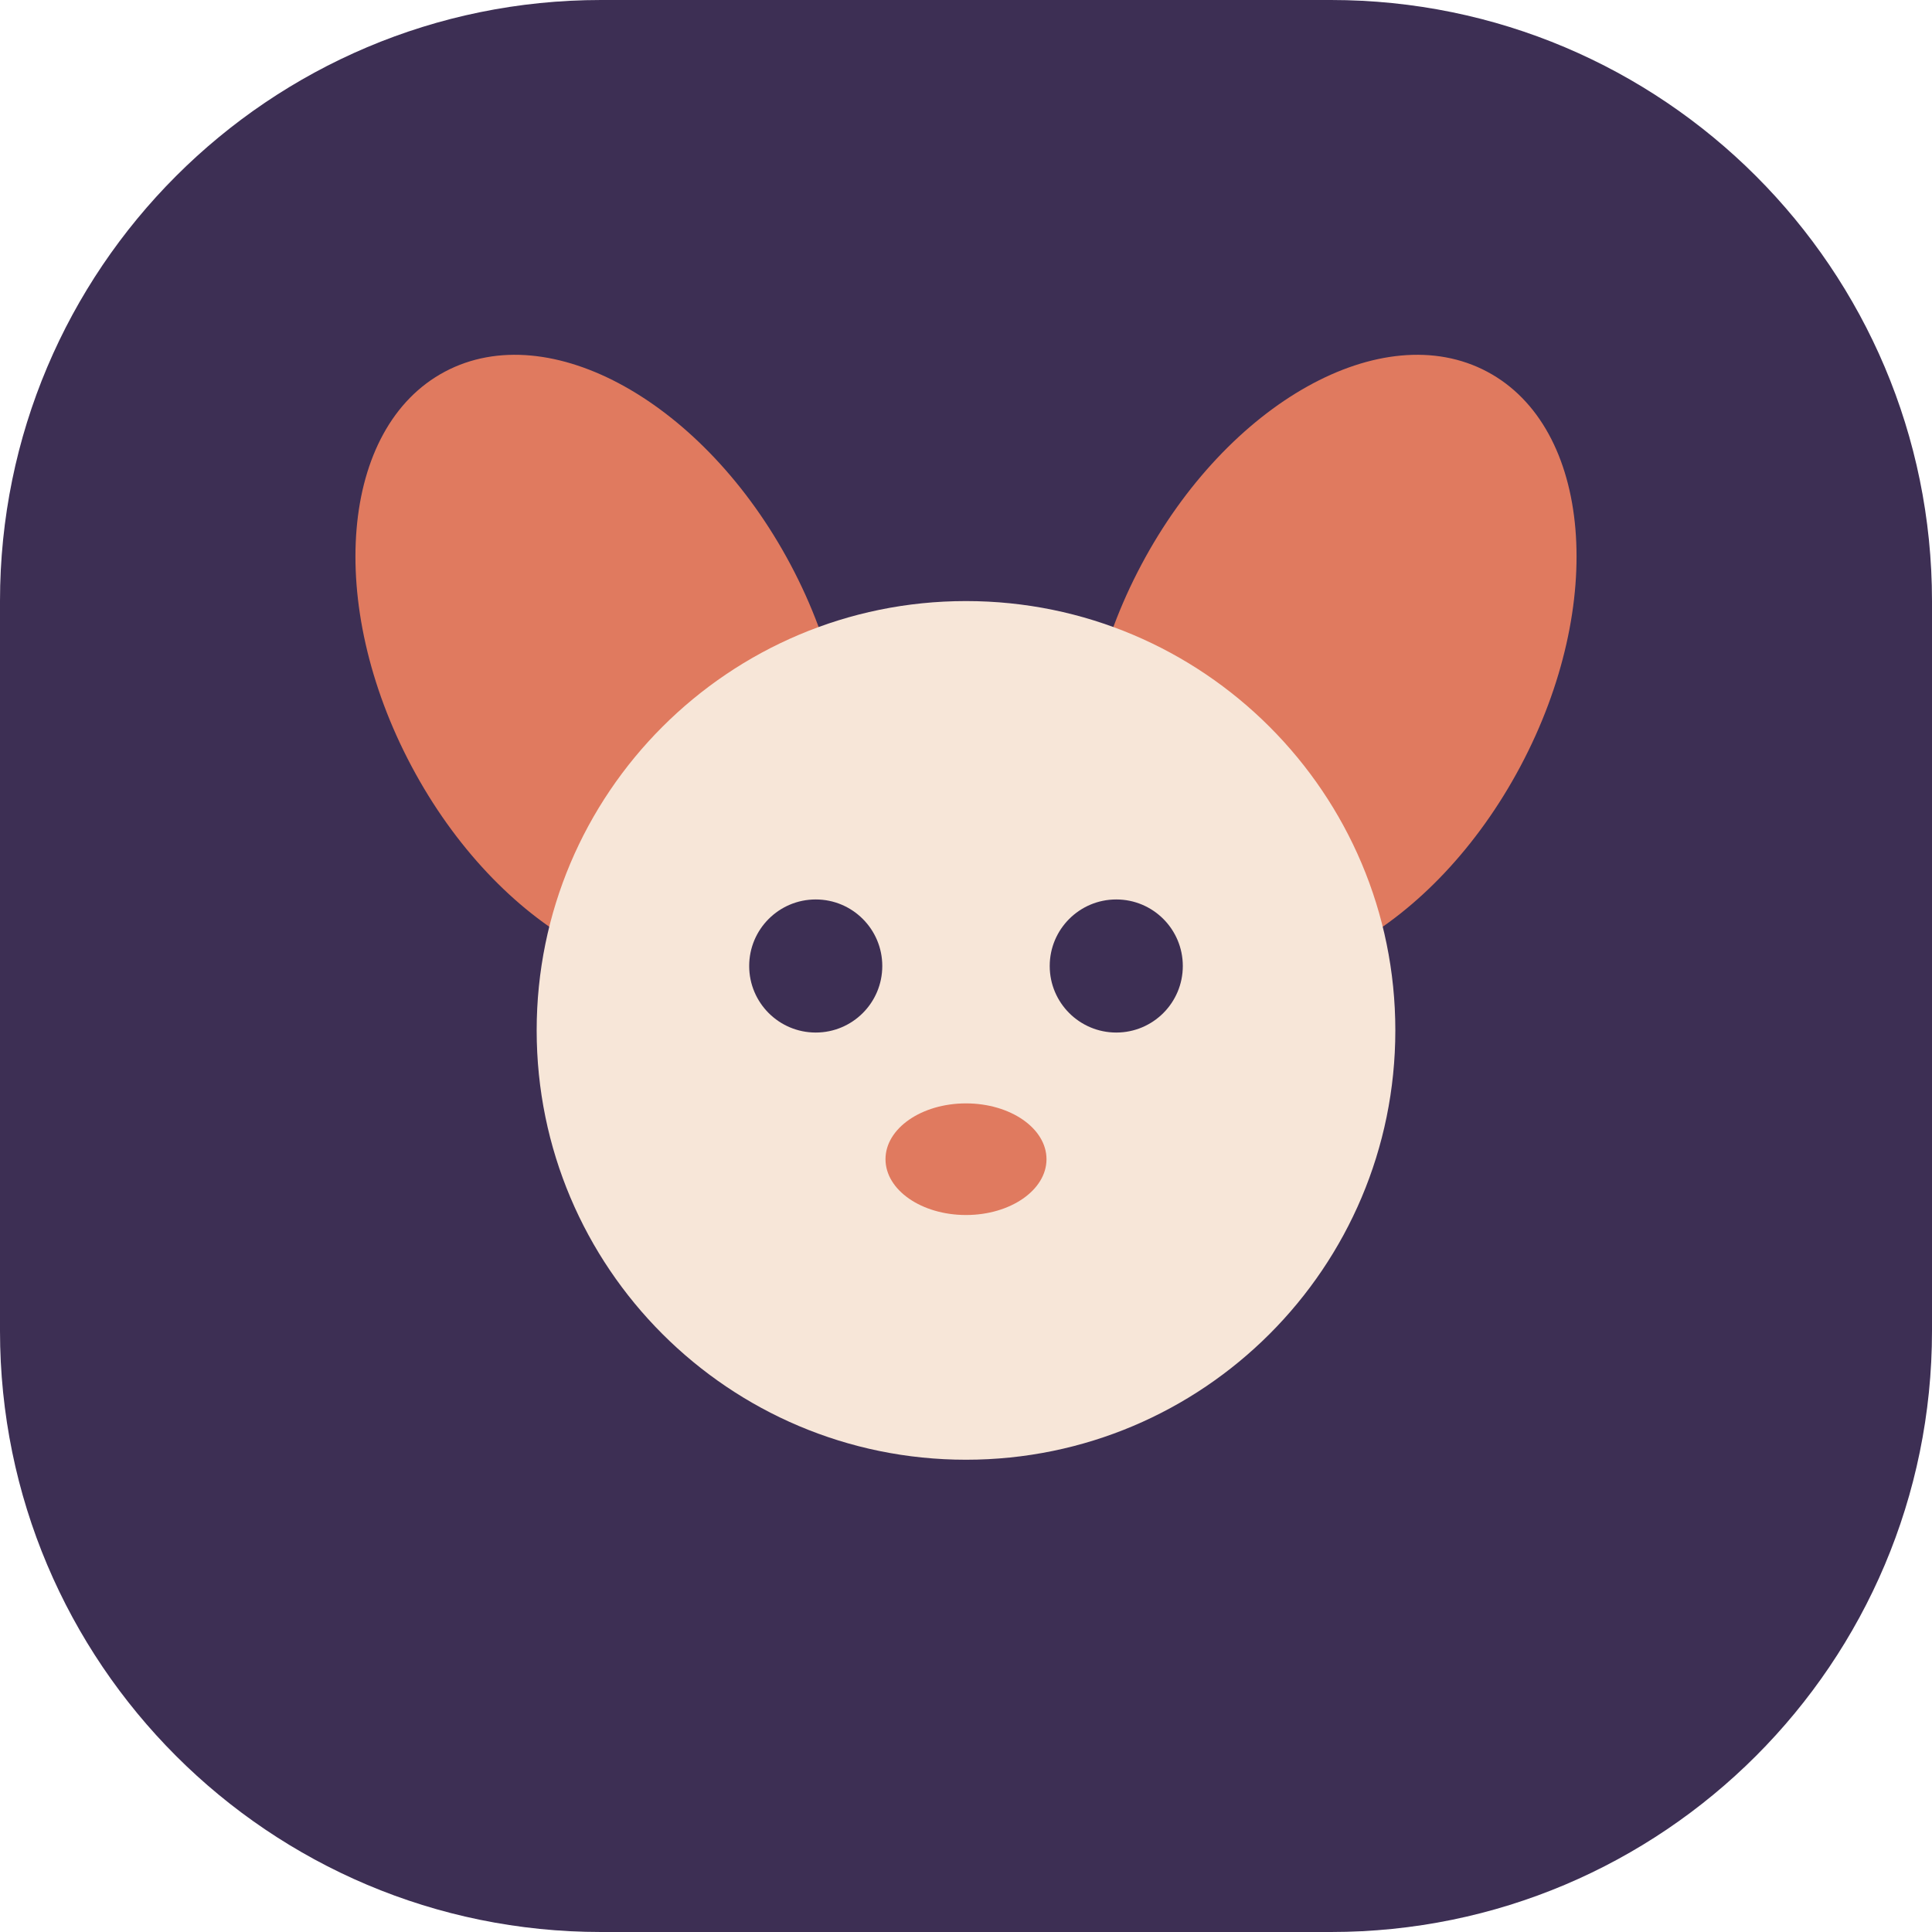
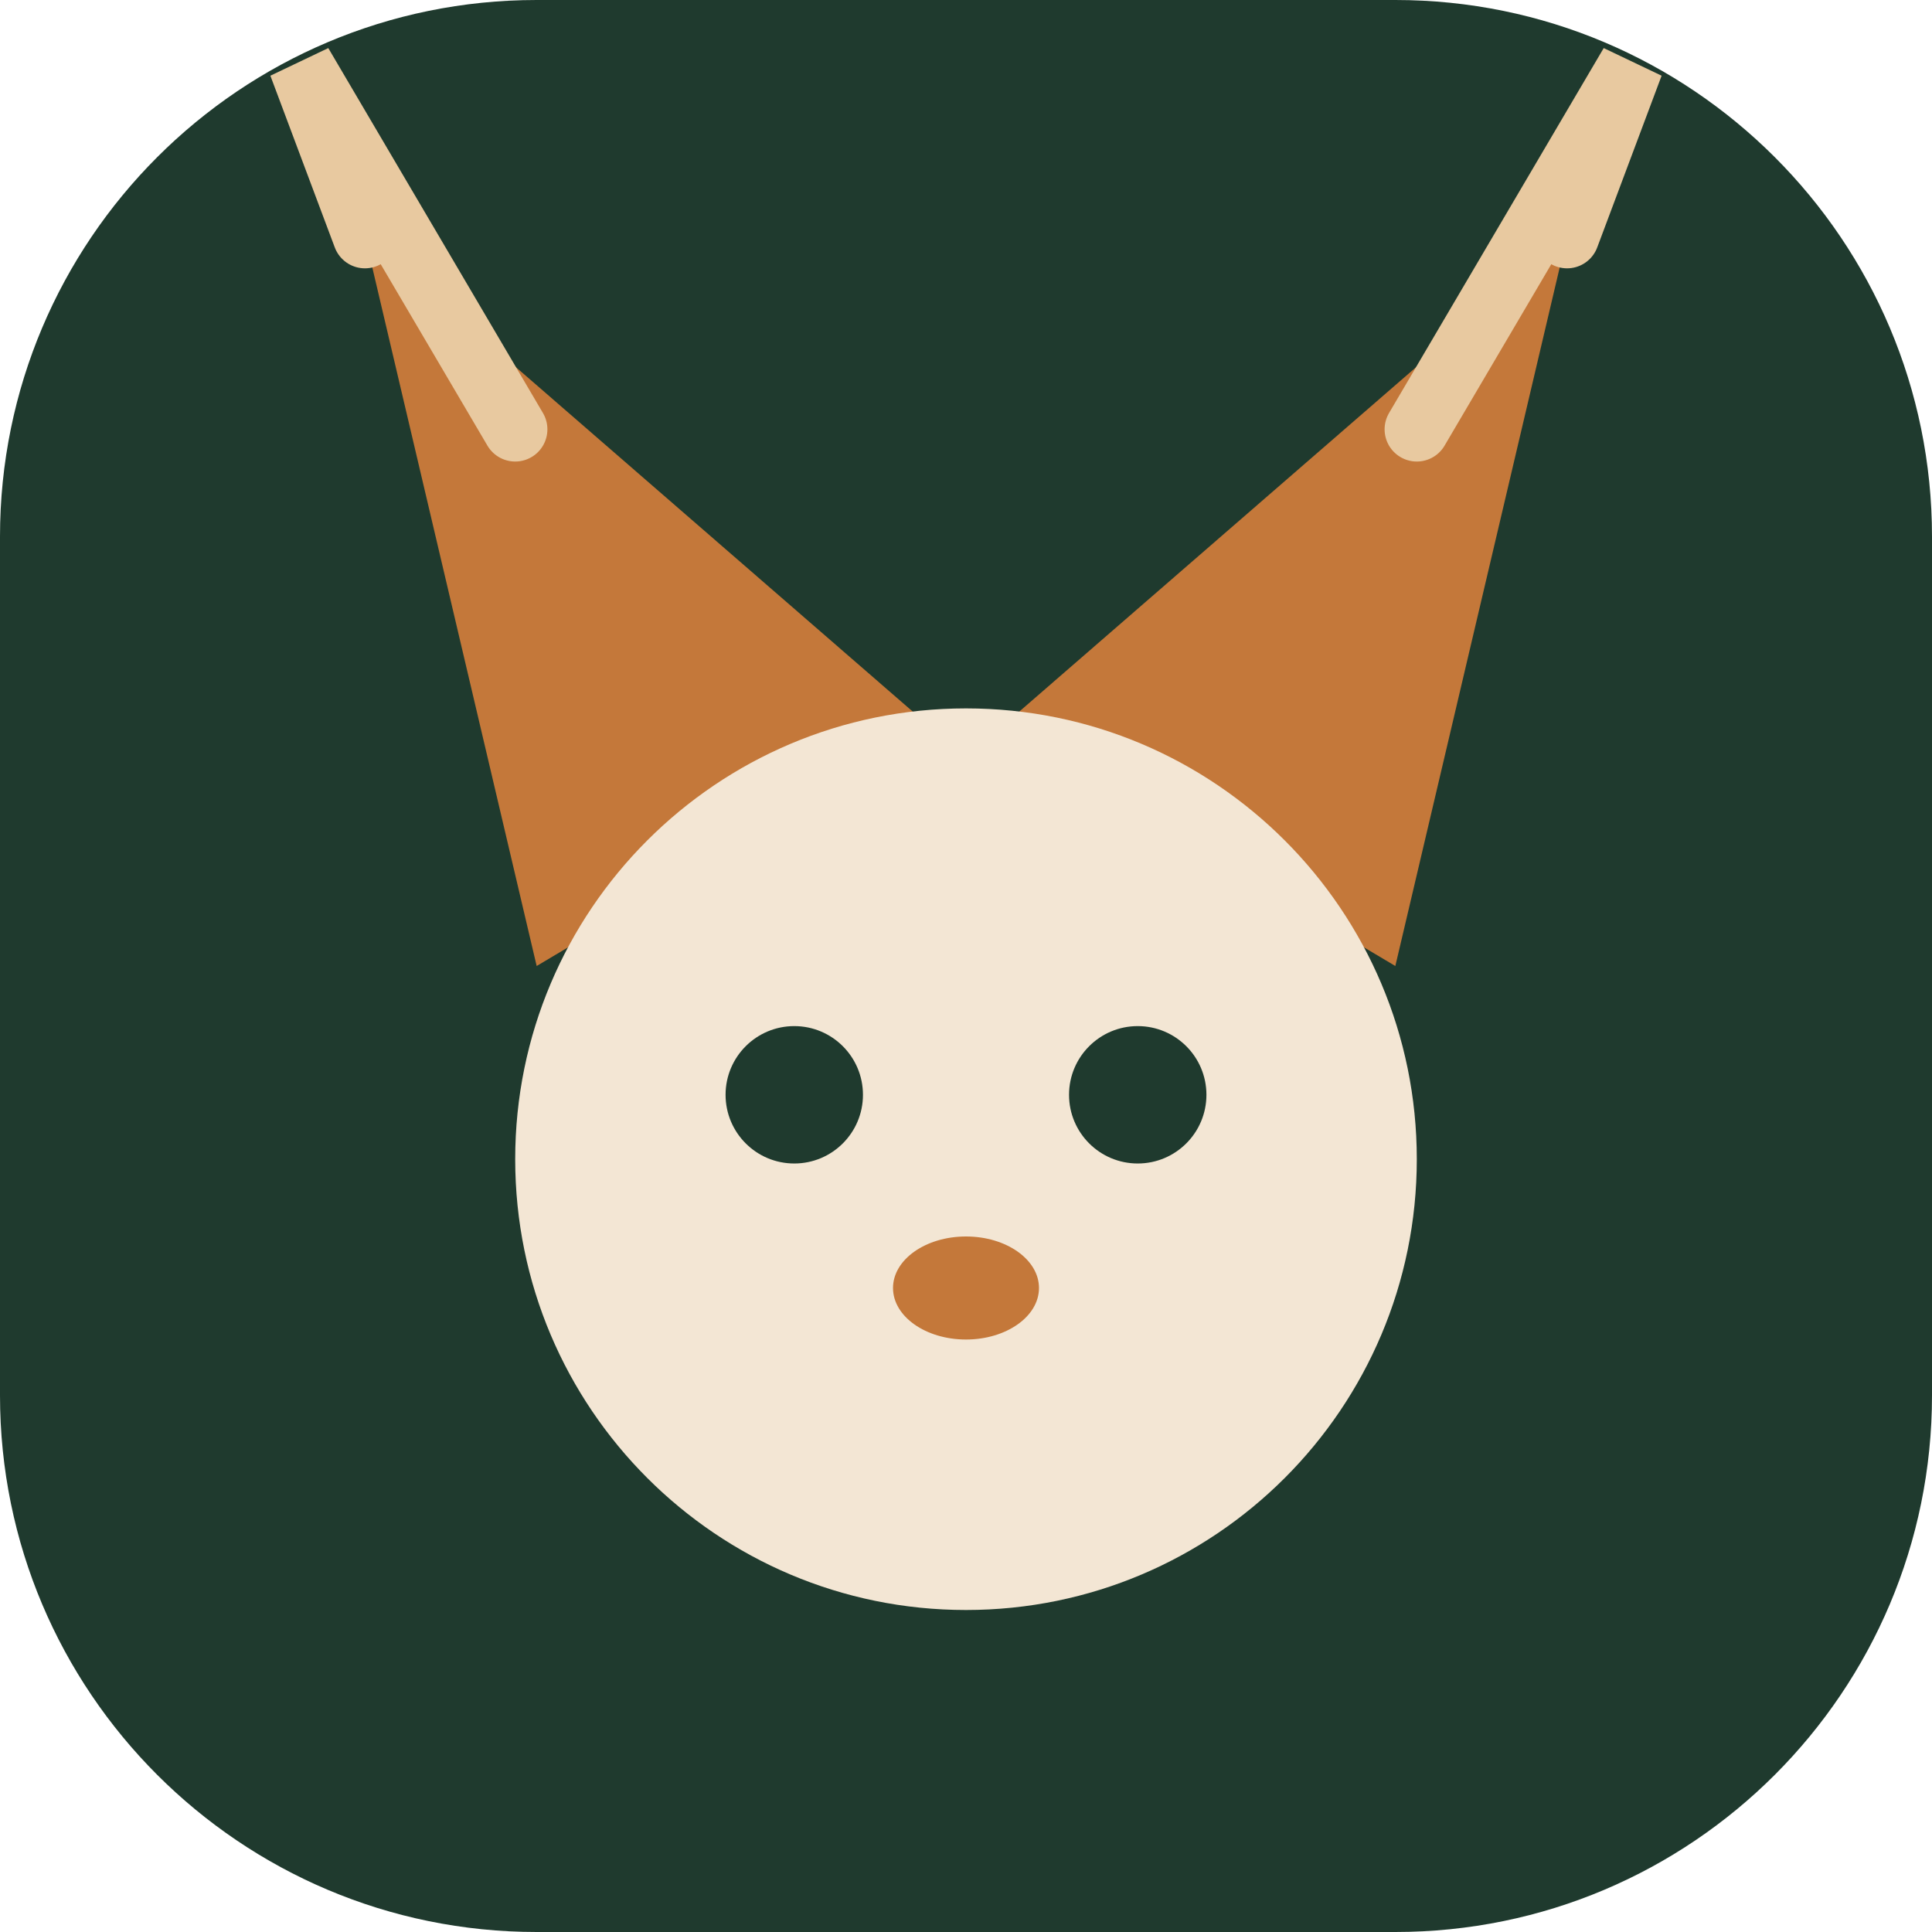
- <svg xmlns="http://www.w3.org/2000/svg" viewBox="0 0 180 180" role="img" aria-label="퍼피두들">
-   <rect width="180" height="180" rx="56" fill="#3d2f54" />
-   <ellipse cx="56" cy="62" rx="20" ry="31" fill="#e07a5f" transform="rotate(-28 56 62)" />
-   <ellipse cx="124" cy="62" rx="20" ry="31" fill="#e07a5f" transform="rotate(28 124 62)" />
-   <circle cx="90" cy="96" r="40" fill="#f7e6d8" />
-   <circle cx="76" cy="90" r="6.2" fill="#3d2f54" />
-   <circle cx="104" cy="90" r="6.2" fill="#3d2f54" />
-   <ellipse cx="90" cy="108" rx="7.5" ry="5.2" fill="#e07a5f" />
+ <svg xmlns="http://www.w3.org/2000/svg" viewBox="0 0 180 180" role="img" aria-label="쿠니네">
+   <rect width="180" height="180" rx="50" fill="#1f3a2e" />
+   <path d="M50 90 L34 22 L87 68 Z" fill="#c4783a" />
+   <path d="M34 22 L28 6 L48 40" stroke="#e8c9a0" stroke-width="6" stroke-linecap="round" />
+   <path d="M130 90 L146 22 L93 68 Z" fill="#c4783a" />
+   <path d="M146 22 L152 6 L132 40" stroke="#e8c9a0" stroke-width="6" stroke-linecap="round" />
+   <circle cx="90" cy="108" r="42" fill="#f3e6d4" />
+   <circle cx="74" cy="102" r="6.4" fill="#1f3a2e" />
+   <circle cx="106" cy="102" r="6.4" fill="#1f3a2e" />
+   <ellipse cx="90" cy="120" rx="6.8" ry="4.8" fill="#c4783a" />
</svg>
